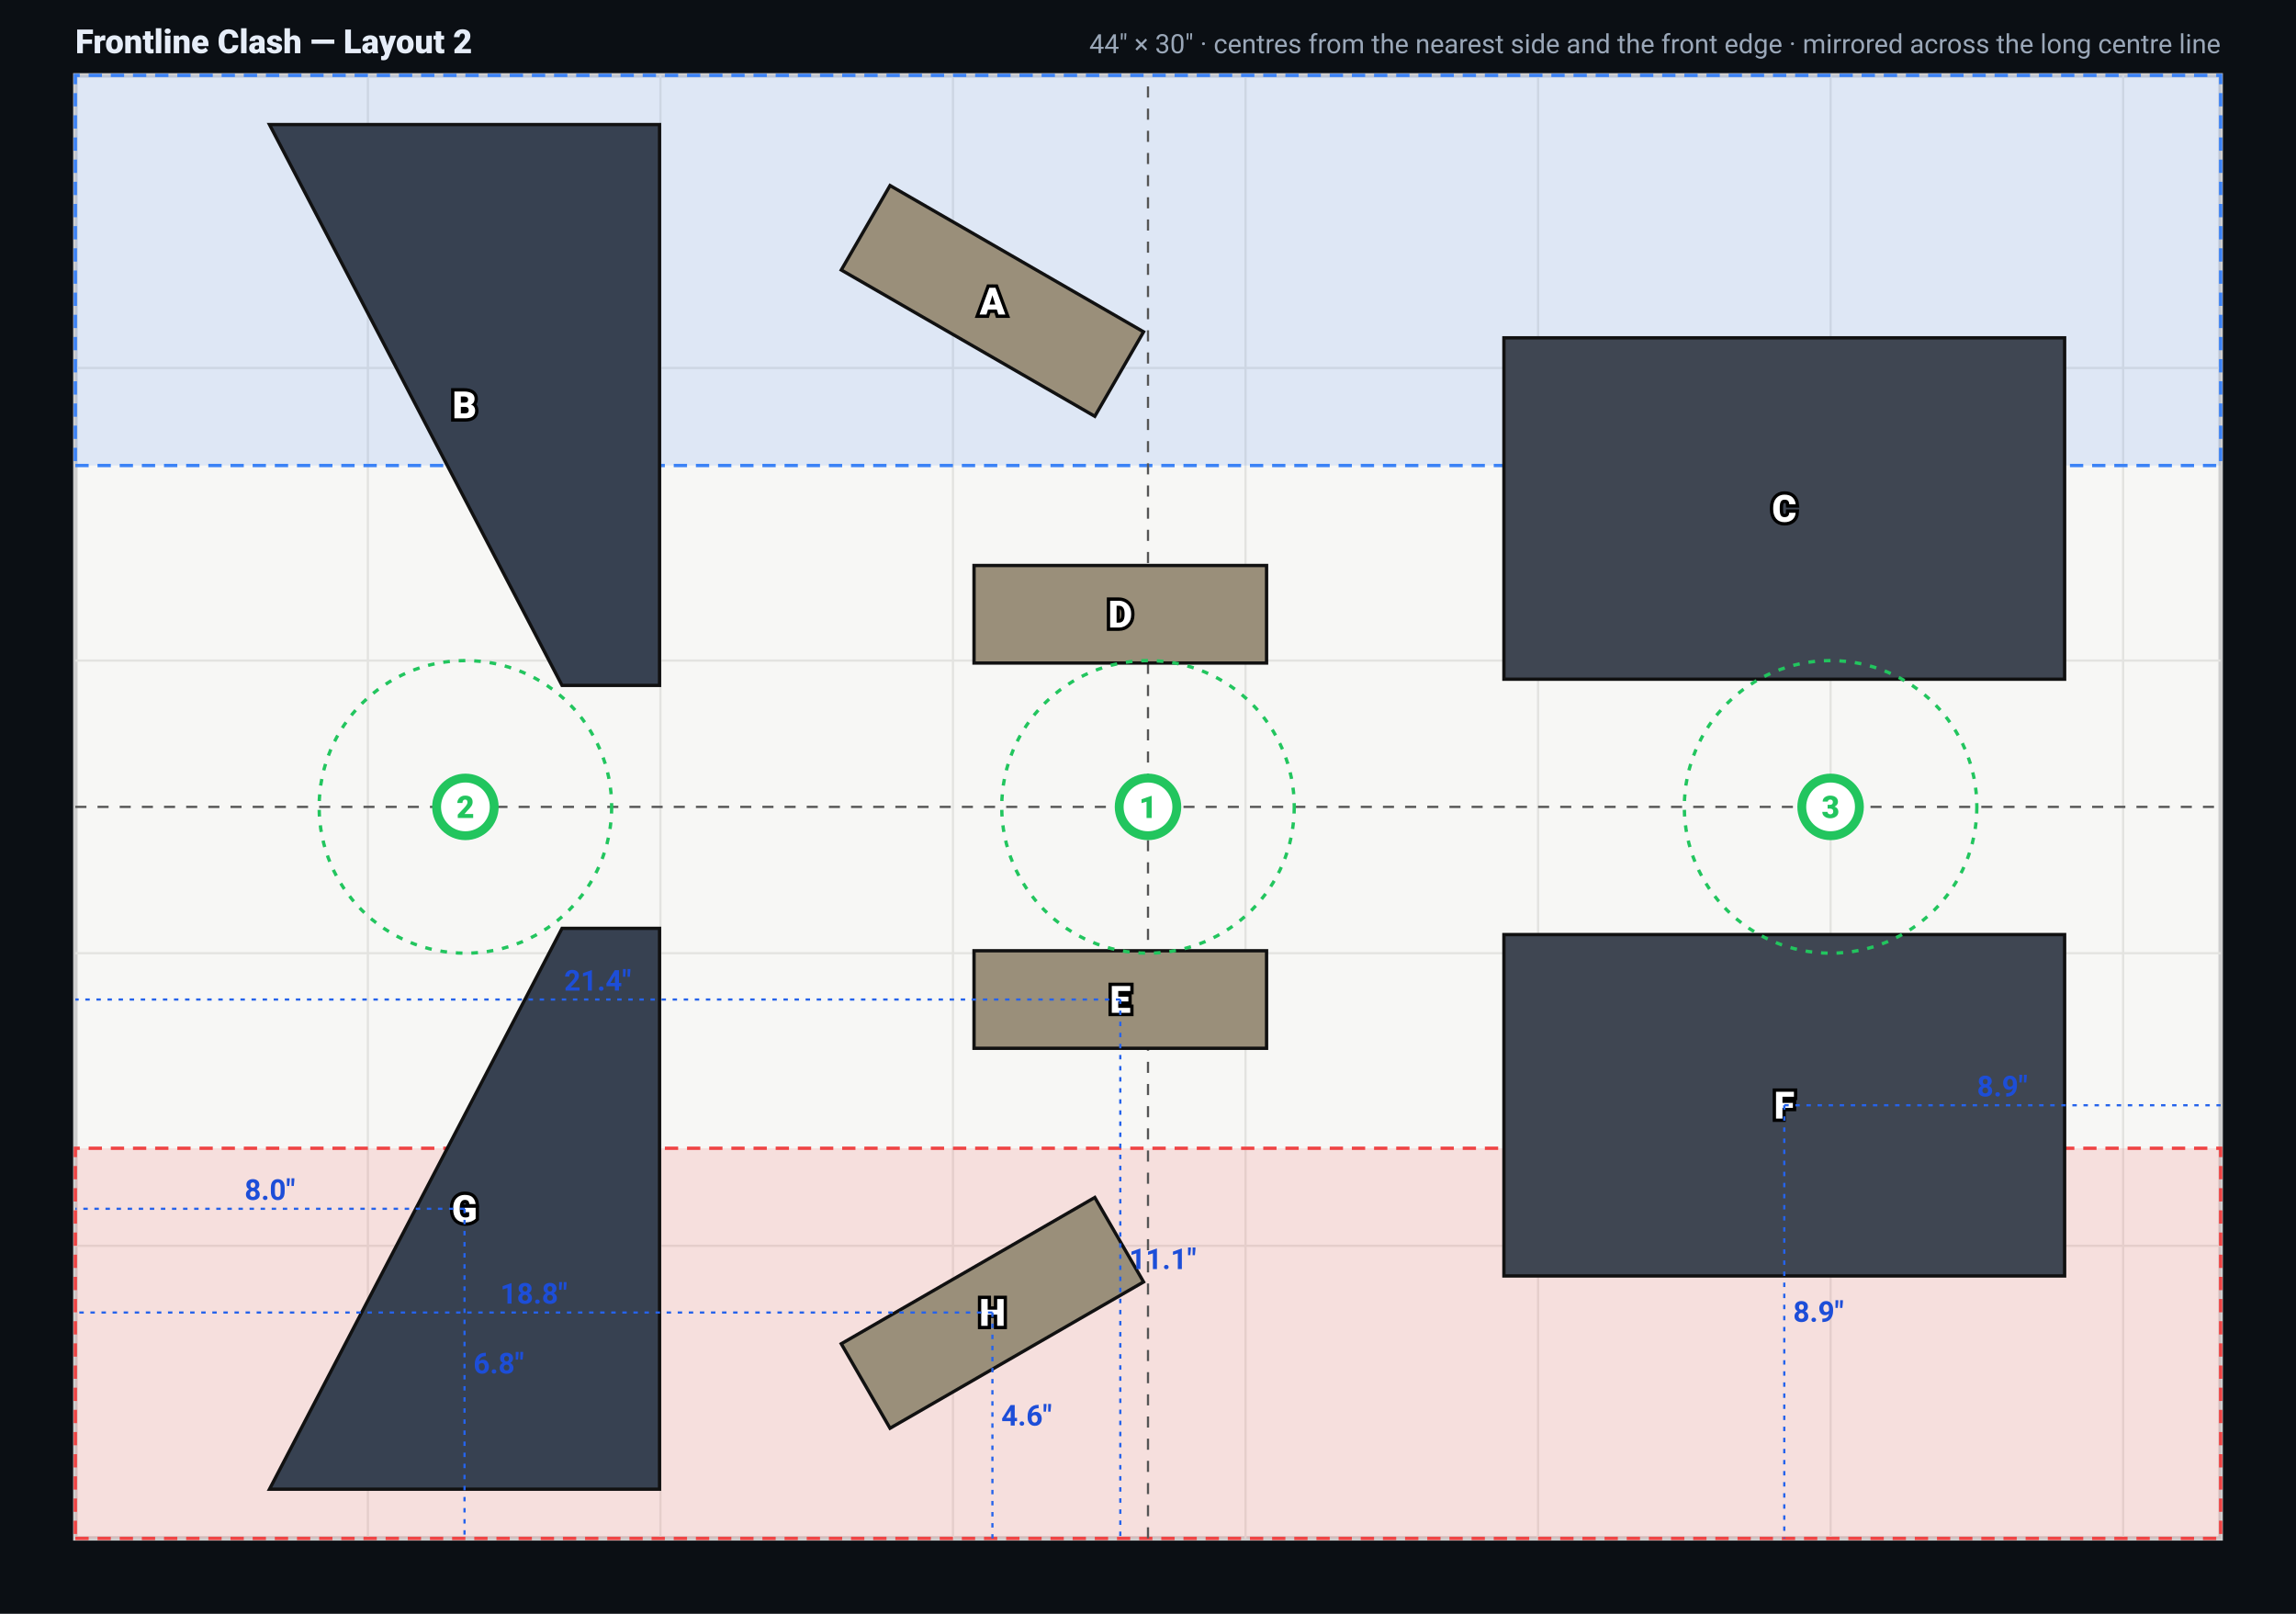
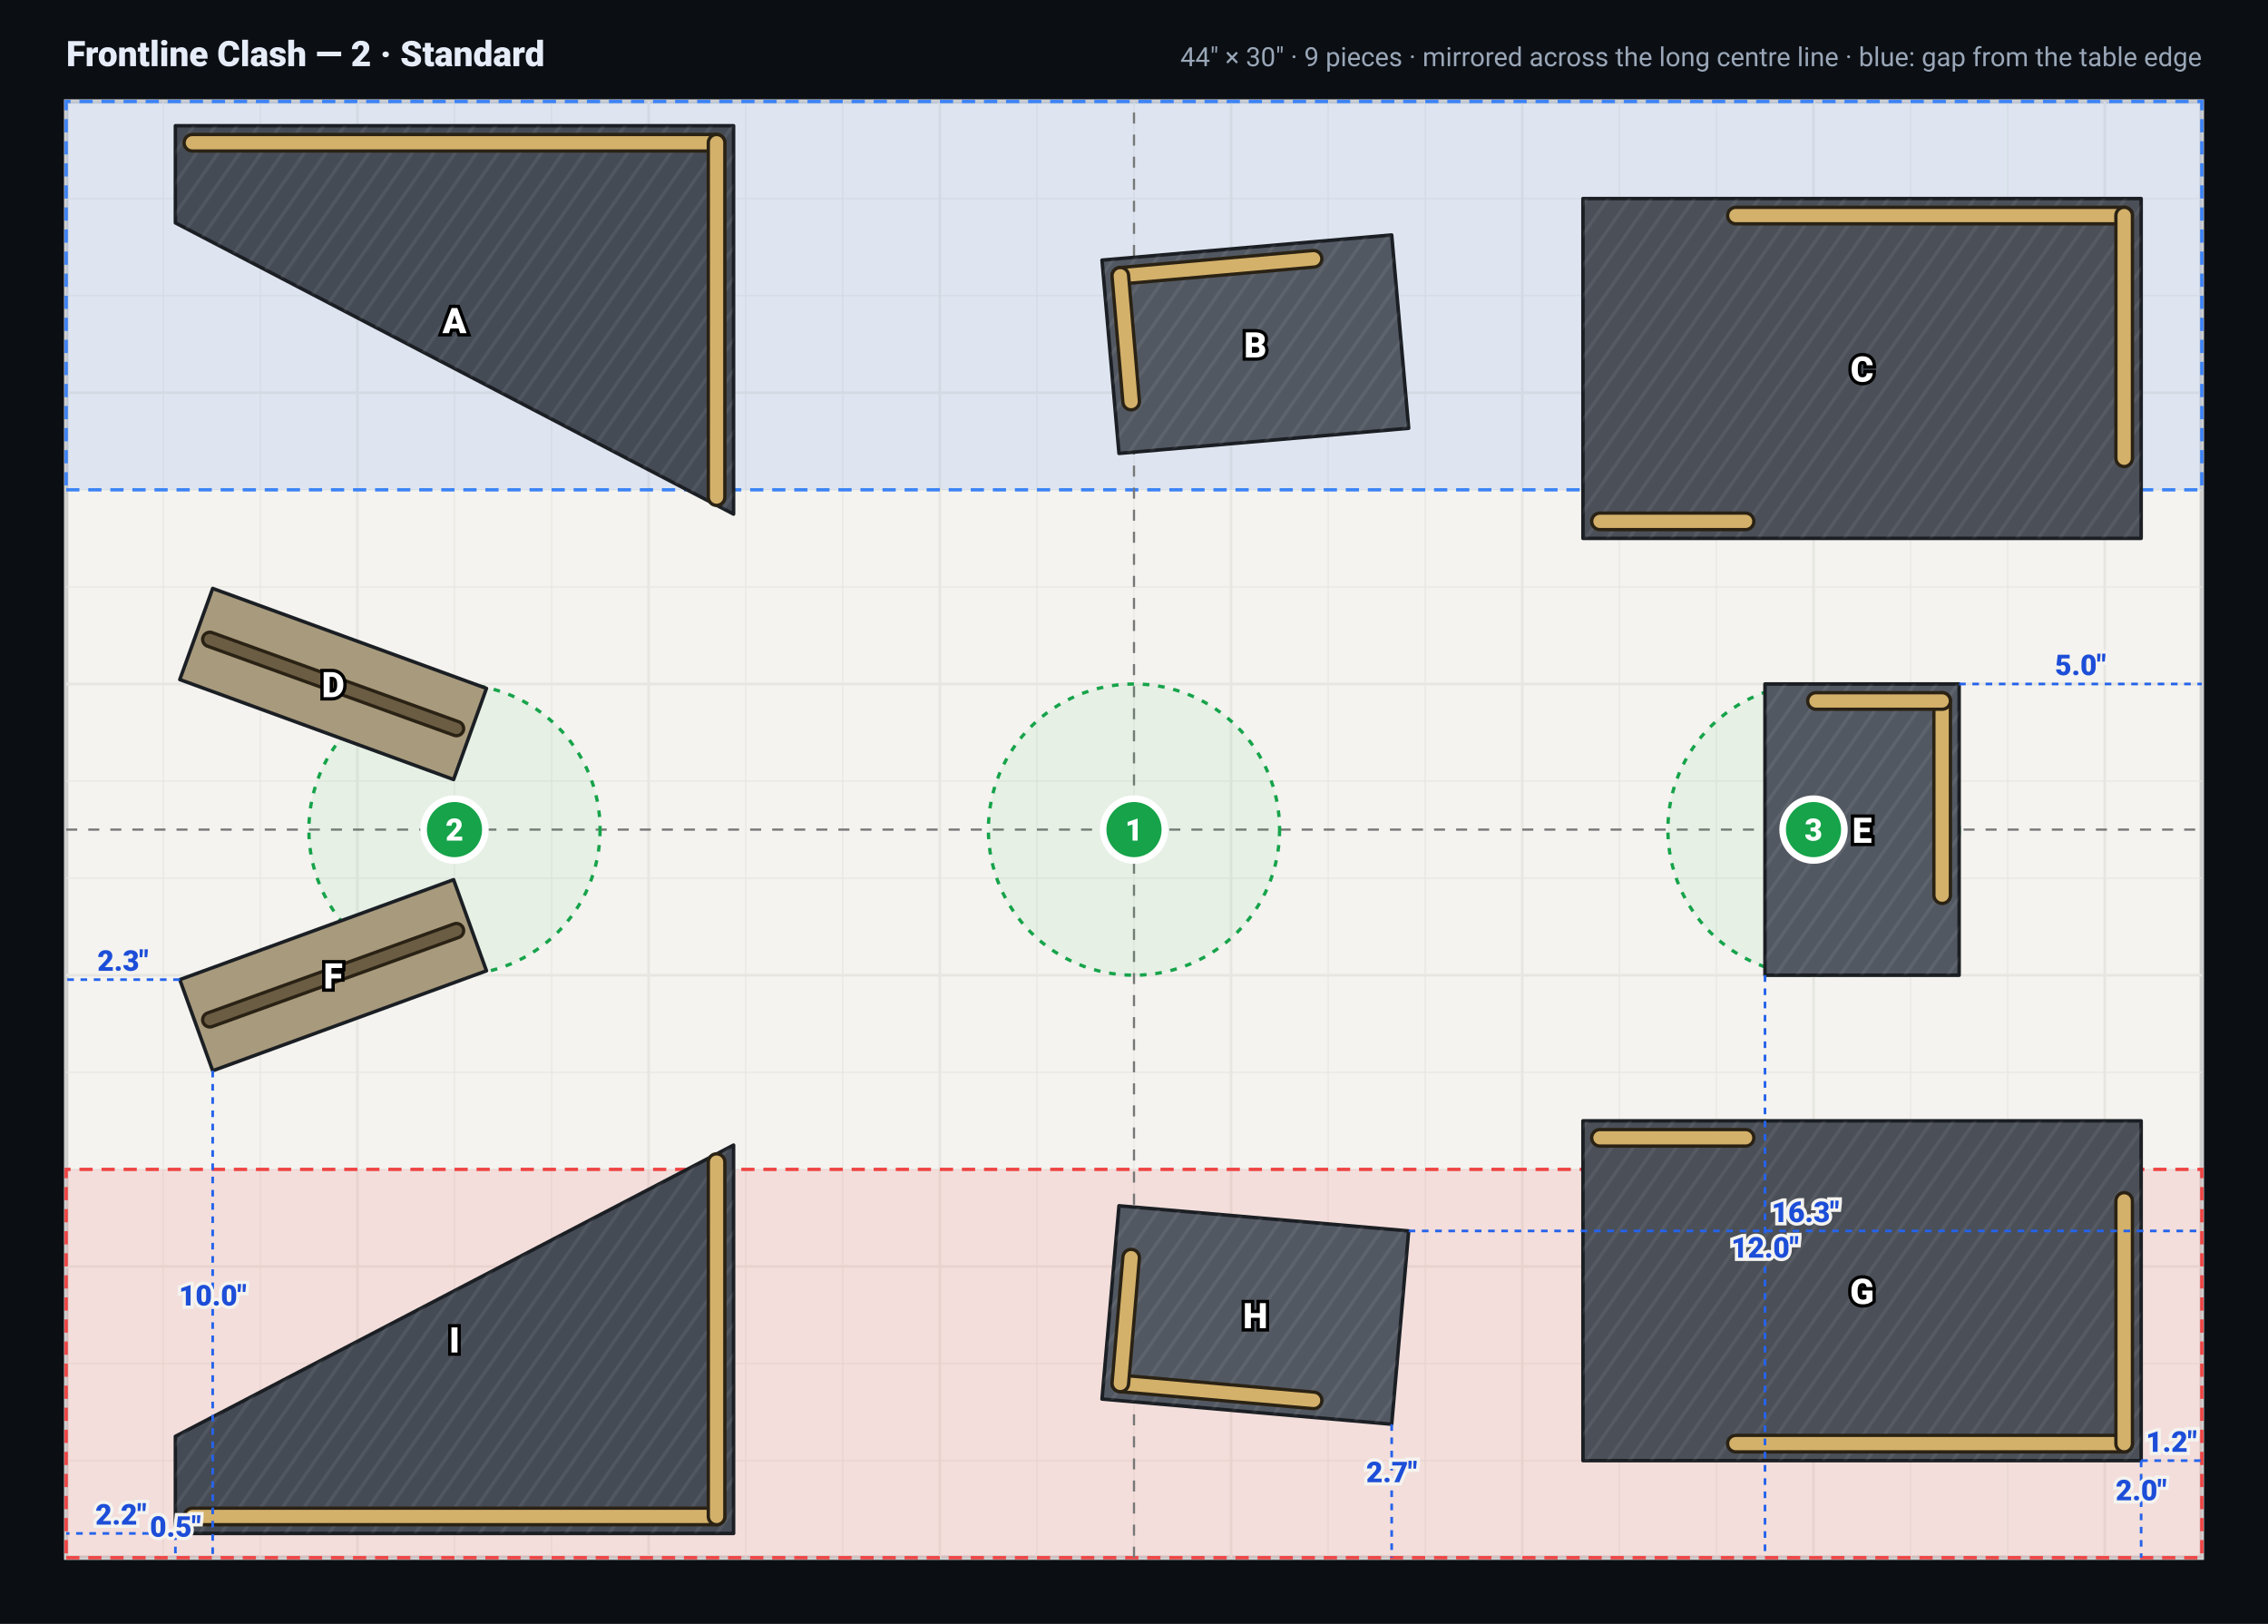
- <svg xmlns="http://www.w3.org/2000/svg" viewBox="0 0 1036 728" role="img" aria-label="FC-2" font-family="-apple-system,Segoe UI,Roboto,sans-serif">
-   <rect x="0" y="0" width="1036" height="728" fill="#0b0f14" />
-   <rect x="34" y="34" width="968" height="660" fill="#f7f7f5" stroke="#cfcfcf" stroke-width="2" />
-   <line x1="166.0" y1="34" x2="166.0" y2="694" stroke="#e3e3e0" stroke-width="1" />
-   <line x1="298.0" y1="34" x2="298.0" y2="694" stroke="#e3e3e0" stroke-width="1" />
-   <line x1="430.0" y1="34" x2="430.0" y2="694" stroke="#e3e3e0" stroke-width="1" />
-   <line x1="562.0" y1="34" x2="562.0" y2="694" stroke="#e3e3e0" stroke-width="1" />
-   <line x1="694.0" y1="34" x2="694.0" y2="694" stroke="#e3e3e0" stroke-width="1" />
-   <line x1="826.0" y1="34" x2="826.0" y2="694" stroke="#e3e3e0" stroke-width="1" />
-   <line x1="958.0" y1="34" x2="958.0" y2="694" stroke="#e3e3e0" stroke-width="1" />
-   <line x1="34" y1="562.0" x2="1002" y2="562.0" stroke="#e3e3e0" stroke-width="1" />
-   <line x1="34" y1="430.0" x2="1002" y2="430.0" stroke="#e3e3e0" stroke-width="1" />
-   <line x1="34" y1="298.0" x2="1002" y2="298.0" stroke="#e3e3e0" stroke-width="1" />
-   <line x1="34" y1="166.0" x2="1002" y2="166.0" stroke="#e3e3e0" stroke-width="1" />
-   <polygon points="34.0,694.0 1002.0,694.0 1002.0,518.0 34.0,518.0" fill="rgba(239,68,68,0.13)" stroke="#ef4444" stroke-dasharray="6 4" stroke-width="1.5" />
-   <polygon points="34.0,210.0 1002.0,210.0 1002.0,34.0 34.0,34.0" fill="rgba(59,130,246,0.13)" stroke="#3b82f6" stroke-dasharray="6 4" stroke-width="1.5" />
-   <line x1="34.0" y1="364.0" x2="1002.0" y2="364.0" stroke="#555" stroke-dasharray="5 5" stroke-width="1" />
-   <line x1="518.0" y1="694.0" x2="518.0" y2="34.0" stroke="#555" stroke-dasharray="5 5" stroke-width="1" />
-   <polygon points="516.0,149.7 494.0,187.8 379.6,121.8 401.6,83.7" fill="#9a8f7a" stroke="#111" stroke-width="1.5" />
-   <text x="447.8" y="141.9" text-anchor="middle" font-size="17" font-weight="800" fill="#fff" stroke="#000" stroke-width="3" paint-order="stroke">A</text>
-   <polygon points="297.6,309.2 297.6,56.2 121.6,56.2 253.6,309.2" fill="#374151" stroke="#111" stroke-width="1.5" />
-   <text x="209.6" y="188.7" text-anchor="middle" font-size="17" font-weight="800" fill="#fff" stroke="#000" stroke-width="3" paint-order="stroke">B</text>
-   <polygon points="931.6,306.4 931.6,152.4 678.6,152.4 678.6,306.4" fill="#3f4652" stroke="#111" stroke-width="1.5" />
-   <text x="805.1" y="235.4" text-anchor="middle" font-size="17" font-weight="800" fill="#fff" stroke="#000" stroke-width="3" paint-order="stroke">C</text>
-   <polygon points="571.5,299.1 571.5,255.1 439.5,255.1 439.5,299.1" fill="#9a8f7a" stroke="#111" stroke-width="1.5" />
-   <text x="505.5" y="283.1" text-anchor="middle" font-size="17" font-weight="800" fill="#fff" stroke="#000" stroke-width="3" paint-order="stroke">D</text>
-   <polygon points="571.5,428.9 571.5,472.9 439.5,472.9 439.5,428.9" fill="#9a8f7a" stroke="#111" stroke-width="1.5" />
-   <text x="505.5" y="456.9" text-anchor="middle" font-size="17" font-weight="800" fill="#fff" stroke="#000" stroke-width="3" paint-order="stroke">E</text>
-   <polygon points="931.6,421.6 931.6,575.6 678.6,575.6 678.6,421.6" fill="#3f4652" stroke="#111" stroke-width="1.5" />
-   <text x="805.1" y="504.6" text-anchor="middle" font-size="17" font-weight="800" fill="#fff" stroke="#000" stroke-width="3" paint-order="stroke">F</text>
-   <polygon points="297.6,418.8 297.6,671.8 121.6,671.8 253.6,418.8" fill="#374151" stroke="#111" stroke-width="1.5" />
-   <text x="209.6" y="551.3" text-anchor="middle" font-size="17" font-weight="800" fill="#fff" stroke="#000" stroke-width="3" paint-order="stroke">G</text>
-   <polygon points="516.0,578.3 494.0,540.2 379.6,606.2 401.6,644.3" fill="#9a8f7a" stroke="#111" stroke-width="1.5" />
-   <text x="447.8" y="598.1" text-anchor="middle" font-size="17" font-weight="800" fill="#fff" stroke="#000" stroke-width="3" paint-order="stroke">H</text>
-   <circle cx="518.0" cy="364.0" r="66.0" fill="none" stroke="#22c55e" stroke-width="1.5" stroke-dasharray="3 4" />
-   <circle cx="518.0" cy="364.0" r="13" fill="#fff" stroke="#22c55e" stroke-width="4" />
-   <text x="518.0" y="369.0" text-anchor="middle" font-size="14" font-weight="800" fill="#22c55e">1</text>
-   <circle cx="210.0" cy="364.0" r="66.0" fill="none" stroke="#22c55e" stroke-width="1.5" stroke-dasharray="3 4" />
-   <circle cx="210.0" cy="364.0" r="13" fill="#fff" stroke="#22c55e" stroke-width="4" />
-   <text x="210.0" y="369.0" text-anchor="middle" font-size="14" font-weight="800" fill="#22c55e">2</text>
-   <circle cx="826.0" cy="364.0" r="66.0" fill="none" stroke="#22c55e" stroke-width="1.5" stroke-dasharray="3 4" />
-   <circle cx="826.0" cy="364.0" r="13" fill="#fff" stroke="#22c55e" stroke-width="4" />
-   <text x="826.0" y="369.0" text-anchor="middle" font-size="14" font-weight="800" fill="#22c55e">3</text>
-   <line x1="505.5" y1="450.9" x2="34.0" y2="450.9" stroke="#2563eb" stroke-width="1" stroke-dasharray="2 3" />
-   <line x1="505.5" y1="450.9" x2="505.5" y2="694.0" stroke="#2563eb" stroke-width="1" stroke-dasharray="2 3" />
-   <text x="269.7" y="446.9" text-anchor="middle" font-size="13" font-weight="700" fill="#1d4ed8">21.4"</text>
-   <text x="509.5" y="572.5" font-size="13" font-weight="700" fill="#1d4ed8">11.1"</text>
-   <line x1="805.1" y1="498.6" x2="1002.0" y2="498.6" stroke="#2563eb" stroke-width="1" stroke-dasharray="2 3" />
-   <line x1="805.1" y1="498.6" x2="805.1" y2="694.0" stroke="#2563eb" stroke-width="1" stroke-dasharray="2 3" />
-   <text x="903.5" y="494.6" text-anchor="middle" font-size="13" font-weight="700" fill="#1d4ed8">8.9"</text>
-   <text x="809.1" y="596.3" font-size="13" font-weight="700" fill="#1d4ed8">8.9"</text>
-   <line x1="209.6" y1="545.3" x2="34.0" y2="545.3" stroke="#2563eb" stroke-width="1" stroke-dasharray="2 3" />
-   <line x1="209.6" y1="545.3" x2="209.6" y2="694.0" stroke="#2563eb" stroke-width="1" stroke-dasharray="2 3" />
-   <text x="121.8" y="541.3" text-anchor="middle" font-size="13" font-weight="700" fill="#1d4ed8">8.0"</text>
-   <text x="213.6" y="619.6" font-size="13" font-weight="700" fill="#1d4ed8">6.8"</text>
-   <line x1="447.8" y1="592.1" x2="34.0" y2="592.1" stroke="#2563eb" stroke-width="1" stroke-dasharray="2 3" />
-   <line x1="447.8" y1="592.1" x2="447.8" y2="694.0" stroke="#2563eb" stroke-width="1" stroke-dasharray="2 3" />
-   <text x="240.9" y="588.1" text-anchor="middle" font-size="13" font-weight="700" fill="#1d4ed8">18.8"</text>
-   <text x="451.8" y="643.1" font-size="13" font-weight="700" fill="#1d4ed8">4.6"</text>
-   <text x="34" y="24" font-size="15" font-weight="800" fill="#e6edf8">Frontline Clash — Layout 2</text>
-   <text x="1002" y="24" text-anchor="end" font-size="12" fill="#9aa7b8">44" × 30" · centres from the nearest side and the front edge · mirrored across the long centre line</text>
+ <svg xmlns="http://www.w3.org/2000/svg" viewBox="0 0 1028 736" role="img" aria-label="FC-2" font-family="-apple-system,Segoe UI,Roboto,sans-serif">
+   <defs>
+     <pattern id="rub" width="8" height="8" patternUnits="userSpaceOnUse" patternTransform="rotate(35)">
+       <rect width="8" height="8" fill="none" />
+       <line x1="0" y1="0" x2="0" y2="8" stroke="#ffffff" stroke-opacity="0.07" stroke-width="3" />
+     </pattern>
+   </defs>
+   <rect width="1028" height="736" fill="#0b0f14" />
+   <rect x="30" y="46" width="968" height="660" fill="#f4f3ef" stroke="#cfcfcf" stroke-width="2" />
+   <line x1="74.0" y1="46" x2="74.0" y2="706" stroke="#e7e6e1" stroke-width="0.5" />
+   <line x1="118.0" y1="46" x2="118.0" y2="706" stroke="#e7e6e1" stroke-width="0.5" />
+   <line x1="162.0" y1="46" x2="162.0" y2="706" stroke="#e7e6e1" stroke-width="1.2" />
+   <line x1="206.0" y1="46" x2="206.0" y2="706" stroke="#e7e6e1" stroke-width="0.5" />
+   <line x1="250.0" y1="46" x2="250.0" y2="706" stroke="#e7e6e1" stroke-width="0.5" />
+   <line x1="294.0" y1="46" x2="294.0" y2="706" stroke="#e7e6e1" stroke-width="1.2" />
+   <line x1="338.0" y1="46" x2="338.0" y2="706" stroke="#e7e6e1" stroke-width="0.5" />
+   <line x1="382.0" y1="46" x2="382.0" y2="706" stroke="#e7e6e1" stroke-width="0.5" />
+   <line x1="426.0" y1="46" x2="426.0" y2="706" stroke="#e7e6e1" stroke-width="1.2" />
+   <line x1="470.0" y1="46" x2="470.0" y2="706" stroke="#e7e6e1" stroke-width="0.5" />
+   <line x1="514.0" y1="46" x2="514.0" y2="706" stroke="#e7e6e1" stroke-width="0.5" />
+   <line x1="558.0" y1="46" x2="558.0" y2="706" stroke="#e7e6e1" stroke-width="1.2" />
+   <line x1="602.0" y1="46" x2="602.0" y2="706" stroke="#e7e6e1" stroke-width="0.5" />
+   <line x1="646.0" y1="46" x2="646.0" y2="706" stroke="#e7e6e1" stroke-width="0.5" />
+   <line x1="690.0" y1="46" x2="690.0" y2="706" stroke="#e7e6e1" stroke-width="1.2" />
+   <line x1="734.0" y1="46" x2="734.0" y2="706" stroke="#e7e6e1" stroke-width="0.5" />
+   <line x1="778.0" y1="46" x2="778.0" y2="706" stroke="#e7e6e1" stroke-width="0.5" />
+   <line x1="822.0" y1="46" x2="822.0" y2="706" stroke="#e7e6e1" stroke-width="1.2" />
+   <line x1="866.0" y1="46" x2="866.0" y2="706" stroke="#e7e6e1" stroke-width="0.5" />
+   <line x1="910.0" y1="46" x2="910.0" y2="706" stroke="#e7e6e1" stroke-width="0.5" />
+   <line x1="954.0" y1="46" x2="954.0" y2="706" stroke="#e7e6e1" stroke-width="1.2" />
+   <line x1="30" y1="662.0" x2="998" y2="662.0" stroke="#e7e6e1" stroke-width="0.5" />
+   <line x1="30" y1="618.0" x2="998" y2="618.0" stroke="#e7e6e1" stroke-width="0.5" />
+   <line x1="30" y1="574.0" x2="998" y2="574.0" stroke="#e7e6e1" stroke-width="1.2" />
+   <line x1="30" y1="530.0" x2="998" y2="530.0" stroke="#e7e6e1" stroke-width="0.5" />
+   <line x1="30" y1="486.0" x2="998" y2="486.0" stroke="#e7e6e1" stroke-width="0.5" />
+   <line x1="30" y1="442.0" x2="998" y2="442.0" stroke="#e7e6e1" stroke-width="1.2" />
+   <line x1="30" y1="398.0" x2="998" y2="398.0" stroke="#e7e6e1" stroke-width="0.5" />
+   <line x1="30" y1="354.0" x2="998" y2="354.0" stroke="#e7e6e1" stroke-width="0.5" />
+   <line x1="30" y1="310.0" x2="998" y2="310.0" stroke="#e7e6e1" stroke-width="1.2" />
+   <line x1="30" y1="266.0" x2="998" y2="266.0" stroke="#e7e6e1" stroke-width="0.5" />
+   <line x1="30" y1="222.0" x2="998" y2="222.0" stroke="#e7e6e1" stroke-width="0.5" />
+   <line x1="30" y1="178.0" x2="998" y2="178.0" stroke="#e7e6e1" stroke-width="1.2" />
+   <line x1="30" y1="134.0" x2="998" y2="134.0" stroke="#e7e6e1" stroke-width="0.5" />
+   <line x1="30" y1="90.0" x2="998" y2="90.0" stroke="#e7e6e1" stroke-width="0.5" />
+   <polygon points="30.0,706.0 998.0,706.0 998.0,530.0 30.0,530.0" fill="rgba(239,68,68,0.12)" stroke="#ef4444" stroke-dasharray="6 4" stroke-width="1.5" />
+   <polygon points="30.0,222.0 998.0,222.0 998.0,46.0 30.0,46.0" fill="rgba(59,130,246,0.12)" stroke="#3b82f6" stroke-dasharray="6 4" stroke-width="1.5" />
+   <line x1="30.0" y1="376.0" x2="998.0" y2="376.0" stroke="#777" stroke-dasharray="5 5" stroke-width="1" />
+   <line x1="514.0" y1="706.0" x2="514.0" y2="46.0" stroke="#777" stroke-dasharray="5 5" stroke-width="1" />
+   <circle cx="514.0" cy="376.0" r="66.0" fill="rgba(34,197,94,0.07)" stroke="#16a34a" stroke-width="1.5" stroke-dasharray="3 4" />
+   <circle cx="206.0" cy="376.0" r="66.0" fill="rgba(34,197,94,0.07)" stroke="#16a34a" stroke-width="1.5" stroke-dasharray="3 4" />
+   <circle cx="822.0" cy="376.0" r="66.0" fill="rgba(34,197,94,0.07)" stroke="#16a34a" stroke-width="1.5" stroke-dasharray="3 4" />
+   <polygon points="79.5,57.0 332.5,57.0 332.5,233.0 79.5,101.0" fill="#454b55" stroke="#1b1f24" stroke-width="1.6" stroke-linejoin="round" />
+   <polygon points="79.5,57.0 332.5,57.0 332.5,233.0 79.5,101.0" fill="url(#rub)" />
+   <polyline points="87.2,64.7 324.8,64.7" fill="none" stroke="#2a2214" stroke-width="9" stroke-linecap="round" />
+   <polyline points="87.2,64.7 324.8,64.7" fill="none" stroke="#d4b16a" stroke-width="6" stroke-linecap="round" />
+   <polyline points="324.8,64.7 324.8,225.3" fill="none" stroke="#2a2214" stroke-width="9" stroke-linecap="round" />
+   <polyline points="324.8,64.7 324.8,225.3" fill="none" stroke="#d4b16a" stroke-width="6" stroke-linecap="round" />
+   <text x="206.0" y="151.0" text-anchor="middle" font-size="16" font-weight="800" fill="#fff" stroke="#000" stroke-width="3" paint-order="stroke">A</text>
+   <polygon points="630.8,106.5 638.5,194.1 507.2,205.5 499.5,117.9" fill="#525862" stroke="#1b1f24" stroke-width="1.6" stroke-linejoin="round" />
+   <polygon points="630.8,106.5 638.5,194.1 507.2,205.5 499.5,117.9" fill="url(#rub)" />
+   <polyline points="507.8,125.0 595.4,117.3" fill="none" stroke="#2a2214" stroke-width="9" stroke-linecap="round" />
+   <polyline points="507.8,125.0 595.4,117.3" fill="none" stroke="#d4b16a" stroke-width="6" stroke-linecap="round" />
+   <polyline points="507.8,125.0 512.7,182.0" fill="none" stroke="#2a2214" stroke-width="9" stroke-linecap="round" />
+   <polyline points="507.8,125.0 512.7,182.0" fill="none" stroke="#d4b16a" stroke-width="6" stroke-linecap="round" />
+   <text x="569.0" y="162.0" text-anchor="middle" font-size="16" font-weight="800" fill="#fff" stroke="#000" stroke-width="3" paint-order="stroke">B</text>
+   <polygon points="970.5,90.0 970.5,244.0 717.5,244.0 717.5,90.0" fill="#4a4f58" stroke="#1b1f24" stroke-width="1.6" stroke-linejoin="round" />
+   <polygon points="970.5,90.0 970.5,244.0 717.5,244.0 717.5,90.0" fill="url(#rub)" />
+   <polyline points="962.8,97.7 786.8,97.7" fill="none" stroke="#2a2214" stroke-width="9" stroke-linecap="round" />
+   <polyline points="962.8,97.7 786.8,97.7" fill="none" stroke="#d4b16a" stroke-width="6" stroke-linecap="round" />
+   <polyline points="962.8,97.7 962.8,207.7" fill="none" stroke="#2a2214" stroke-width="9" stroke-linecap="round" />
+   <polyline points="962.8,97.7 962.8,207.7" fill="none" stroke="#d4b16a" stroke-width="6" stroke-linecap="round" />
+   <polyline points="791.2,236.3 725.2,236.3" fill="none" stroke="#2a2214" stroke-width="9" stroke-linecap="round" />
+   <polyline points="791.2,236.3 725.2,236.3" fill="none" stroke="#d4b16a" stroke-width="6" stroke-linecap="round" />
+   <text x="844.0" y="173.0" text-anchor="middle" font-size="16" font-weight="800" fill="#fff" stroke="#000" stroke-width="3" paint-order="stroke">C</text>
+   <polygon points="220.5,312.0 205.6,353.3 81.5,308.0 96.4,266.7" fill="#a89a7c" stroke="#1b1f24" stroke-width="1.6" stroke-linejoin="round" />
+   <polyline points="95.1,289.8 206.9,330.2" fill="none" stroke="#2a2214" stroke-width="8" stroke-linecap="round" />
+   <polyline points="95.1,289.8 206.9,330.2" fill="none" stroke="#6b5d43" stroke-width="5" stroke-linecap="round" />
+   <text x="151.0" y="316.0" text-anchor="middle" font-size="16" font-weight="800" fill="#fff" stroke="#000" stroke-width="3" paint-order="stroke">D</text>
+   <polygon points="888.0,310.0 800.0,310.0 800.0,442.0 888.0,442.0" fill="#525862" stroke="#1b1f24" stroke-width="1.6" stroke-linejoin="round" />
+   <polygon points="888.0,310.0 800.0,310.0 800.0,442.0 888.0,442.0" fill="url(#rub)" />
+   <polyline points="880.3,317.7 880.3,405.7" fill="none" stroke="#2a2214" stroke-width="9" stroke-linecap="round" />
+   <polyline points="880.3,317.7 880.3,405.7" fill="none" stroke="#d4b16a" stroke-width="6" stroke-linecap="round" />
+   <polyline points="880.3,317.7 823.1,317.7" fill="none" stroke="#2a2214" stroke-width="9" stroke-linecap="round" />
+   <polyline points="880.3,317.7 823.1,317.7" fill="none" stroke="#d4b16a" stroke-width="6" stroke-linecap="round" />
+   <text x="844.0" y="382.0" text-anchor="middle" font-size="16" font-weight="800" fill="#fff" stroke="#000" stroke-width="3" paint-order="stroke">E</text>
+   <polygon points="220.5,440.0 205.6,398.7 81.5,444.0 96.4,485.3" fill="#a89a7c" stroke="#1b1f24" stroke-width="1.6" stroke-linejoin="round" />
+   <polyline points="95.1,462.2 206.9,421.8" fill="none" stroke="#2a2214" stroke-width="8" stroke-linecap="round" />
+   <polyline points="95.1,462.2 206.9,421.8" fill="none" stroke="#6b5d43" stroke-width="5" stroke-linecap="round" />
+   <text x="151.0" y="448.0" text-anchor="middle" font-size="16" font-weight="800" fill="#fff" stroke="#000" stroke-width="3" paint-order="stroke">F</text>
+   <polygon points="970.5,662.0 970.5,508.0 717.5,508.0 717.5,662.0" fill="#4a4f58" stroke="#1b1f24" stroke-width="1.6" stroke-linejoin="round" />
+   <polygon points="970.5,662.0 970.5,508.0 717.5,508.0 717.5,662.0" fill="url(#rub)" />
+   <polyline points="962.8,654.3 786.8,654.3" fill="none" stroke="#2a2214" stroke-width="9" stroke-linecap="round" />
+   <polyline points="962.8,654.3 786.8,654.3" fill="none" stroke="#d4b16a" stroke-width="6" stroke-linecap="round" />
+   <polyline points="962.8,654.3 962.8,544.3" fill="none" stroke="#2a2214" stroke-width="9" stroke-linecap="round" />
+   <polyline points="962.8,654.3 962.8,544.3" fill="none" stroke="#d4b16a" stroke-width="6" stroke-linecap="round" />
+   <polyline points="791.2,515.7 725.2,515.7" fill="none" stroke="#2a2214" stroke-width="9" stroke-linecap="round" />
+   <polyline points="791.2,515.7 725.2,515.7" fill="none" stroke="#d4b16a" stroke-width="6" stroke-linecap="round" />
+   <text x="844.0" y="591.0" text-anchor="middle" font-size="16" font-weight="800" fill="#fff" stroke="#000" stroke-width="3" paint-order="stroke">G</text>
+   <polygon points="630.8,645.5 638.5,557.9 507.2,546.5 499.5,634.1" fill="#525862" stroke="#1b1f24" stroke-width="1.6" stroke-linejoin="round" />
+   <polygon points="630.8,645.5 638.5,557.9 507.2,546.5 499.5,634.1" fill="url(#rub)" />
+   <polyline points="507.8,627.0 595.4,634.7" fill="none" stroke="#2a2214" stroke-width="9" stroke-linecap="round" />
+   <polyline points="507.8,627.0 595.4,634.7" fill="none" stroke="#d4b16a" stroke-width="6" stroke-linecap="round" />
+   <polyline points="507.8,627.0 512.7,570.0" fill="none" stroke="#2a2214" stroke-width="9" stroke-linecap="round" />
+   <polyline points="507.8,627.0 512.7,570.0" fill="none" stroke="#d4b16a" stroke-width="6" stroke-linecap="round" />
+   <text x="569.0" y="602.0" text-anchor="middle" font-size="16" font-weight="800" fill="#fff" stroke="#000" stroke-width="3" paint-order="stroke">H</text>
+   <polygon points="79.5,695.0 332.5,695.0 332.5,519.0 79.5,651.0" fill="#454b55" stroke="#1b1f24" stroke-width="1.6" stroke-linejoin="round" />
+   <polygon points="79.5,695.0 332.5,695.0 332.5,519.0 79.5,651.0" fill="url(#rub)" />
+   <polyline points="87.2,687.3 324.8,687.3" fill="none" stroke="#2a2214" stroke-width="9" stroke-linecap="round" />
+   <polyline points="87.2,687.3 324.8,687.3" fill="none" stroke="#d4b16a" stroke-width="6" stroke-linecap="round" />
+   <polyline points="324.8,687.3 324.8,526.7" fill="none" stroke="#2a2214" stroke-width="9" stroke-linecap="round" />
+   <polyline points="324.8,687.3 324.8,526.7" fill="none" stroke="#d4b16a" stroke-width="6" stroke-linecap="round" />
+   <text x="206.0" y="613.0" text-anchor="middle" font-size="16" font-weight="800" fill="#fff" stroke="#000" stroke-width="3" paint-order="stroke">I</text>
+   <circle cx="514.0" cy="376.0" r="14" fill="#16a34a" stroke="#fff" stroke-width="3" />
+   <text x="514.0" y="381.0" text-anchor="middle" font-size="14" font-weight="800" fill="#fff">1</text>
+   <circle cx="206.0" cy="376.0" r="14" fill="#16a34a" stroke="#fff" stroke-width="3" />
+   <text x="206.0" y="381.0" text-anchor="middle" font-size="14" font-weight="800" fill="#fff">2</text>
+   <circle cx="822.0" cy="376.0" r="14" fill="#16a34a" stroke="#fff" stroke-width="3" />
+   <text x="822.0" y="381.0" text-anchor="middle" font-size="14" font-weight="800" fill="#fff">3</text>
+   <line x1="888.0" y1="310.0" x2="998.0" y2="310.0" stroke="#2563eb" stroke-width="1.2" stroke-dasharray="3 3" />
+   <text x="943.0" y="306.0" text-anchor="middle" font-size="13" font-weight="800" fill="#1d4ed8" stroke="#f4f3ef" stroke-width="3" paint-order="stroke">5.0"</text>
+   <line x1="800.0" y1="442.0" x2="800.0" y2="706.0" stroke="#2563eb" stroke-width="1.2" stroke-dasharray="3 3" />
+   <text x="800.0" y="570.0" text-anchor="middle" font-size="13" font-weight="800" fill="#1d4ed8" stroke="#f4f3ef" stroke-width="3" paint-order="stroke">12.0"</text>
+   <line x1="81.5" y1="444.0" x2="30.0" y2="444.0" stroke="#2563eb" stroke-width="1.2" stroke-dasharray="3 3" />
+   <text x="55.7" y="440.0" text-anchor="middle" font-size="13" font-weight="800" fill="#1d4ed8" stroke="#f4f3ef" stroke-width="3" paint-order="stroke">2.3"</text>
+   <line x1="96.4" y1="485.3" x2="96.4" y2="706.0" stroke="#2563eb" stroke-width="1.2" stroke-dasharray="3 3" />
+   <text x="96.4" y="591.7" text-anchor="middle" font-size="13" font-weight="800" fill="#1d4ed8" stroke="#f4f3ef" stroke-width="3" paint-order="stroke">10.0"</text>
+   <line x1="970.5" y1="662.0" x2="998.0" y2="662.0" stroke="#2563eb" stroke-width="1.2" stroke-dasharray="3 3" />
+   <text x="984.2" y="658.0" text-anchor="middle" font-size="13" font-weight="800" fill="#1d4ed8" stroke="#f4f3ef" stroke-width="3" paint-order="stroke">1.2"</text>
+   <line x1="970.5" y1="662.0" x2="970.5" y2="706.0" stroke="#2563eb" stroke-width="1.2" stroke-dasharray="3 3" />
+   <text x="970.5" y="680.0" text-anchor="middle" font-size="13" font-weight="800" fill="#1d4ed8" stroke="#f4f3ef" stroke-width="3" paint-order="stroke">2.0"</text>
+   <line x1="638.5" y1="557.9" x2="998.0" y2="557.9" stroke="#2563eb" stroke-width="1.2" stroke-dasharray="3 3" />
+   <text x="818.3" y="553.9" text-anchor="middle" font-size="13" font-weight="800" fill="#1d4ed8" stroke="#f4f3ef" stroke-width="3" paint-order="stroke">16.3"</text>
+   <line x1="630.8" y1="645.5" x2="630.8" y2="706.0" stroke="#2563eb" stroke-width="1.2" stroke-dasharray="3 3" />
+   <text x="630.8" y="671.8" text-anchor="middle" font-size="13" font-weight="800" fill="#1d4ed8" stroke="#f4f3ef" stroke-width="3" paint-order="stroke">2.7"</text>
+   <line x1="79.5" y1="695.0" x2="30.0" y2="695.0" stroke="#2563eb" stroke-width="1.2" stroke-dasharray="3 3" />
+   <text x="54.8" y="691.0" text-anchor="middle" font-size="13" font-weight="800" fill="#1d4ed8" stroke="#f4f3ef" stroke-width="3" paint-order="stroke">2.2"</text>
+   <line x1="79.5" y1="695.0" x2="79.5" y2="706.0" stroke="#2563eb" stroke-width="1.2" stroke-dasharray="3 3" />
+   <text x="79.5" y="696.5" text-anchor="middle" font-size="13" font-weight="800" fill="#1d4ed8" stroke="#f4f3ef" stroke-width="3" paint-order="stroke">0.5"</text>
+   <text x="30" y="30" font-size="16" font-weight="800" fill="#e6edf8">Frontline Clash — 2 · Standard</text>
+   <text x="998" y="30" text-anchor="end" font-size="12" fill="#9aa7b8">44" × 30" · 9 pieces · mirrored across the long centre line · blue: gap from the table edge</text>
</svg>
